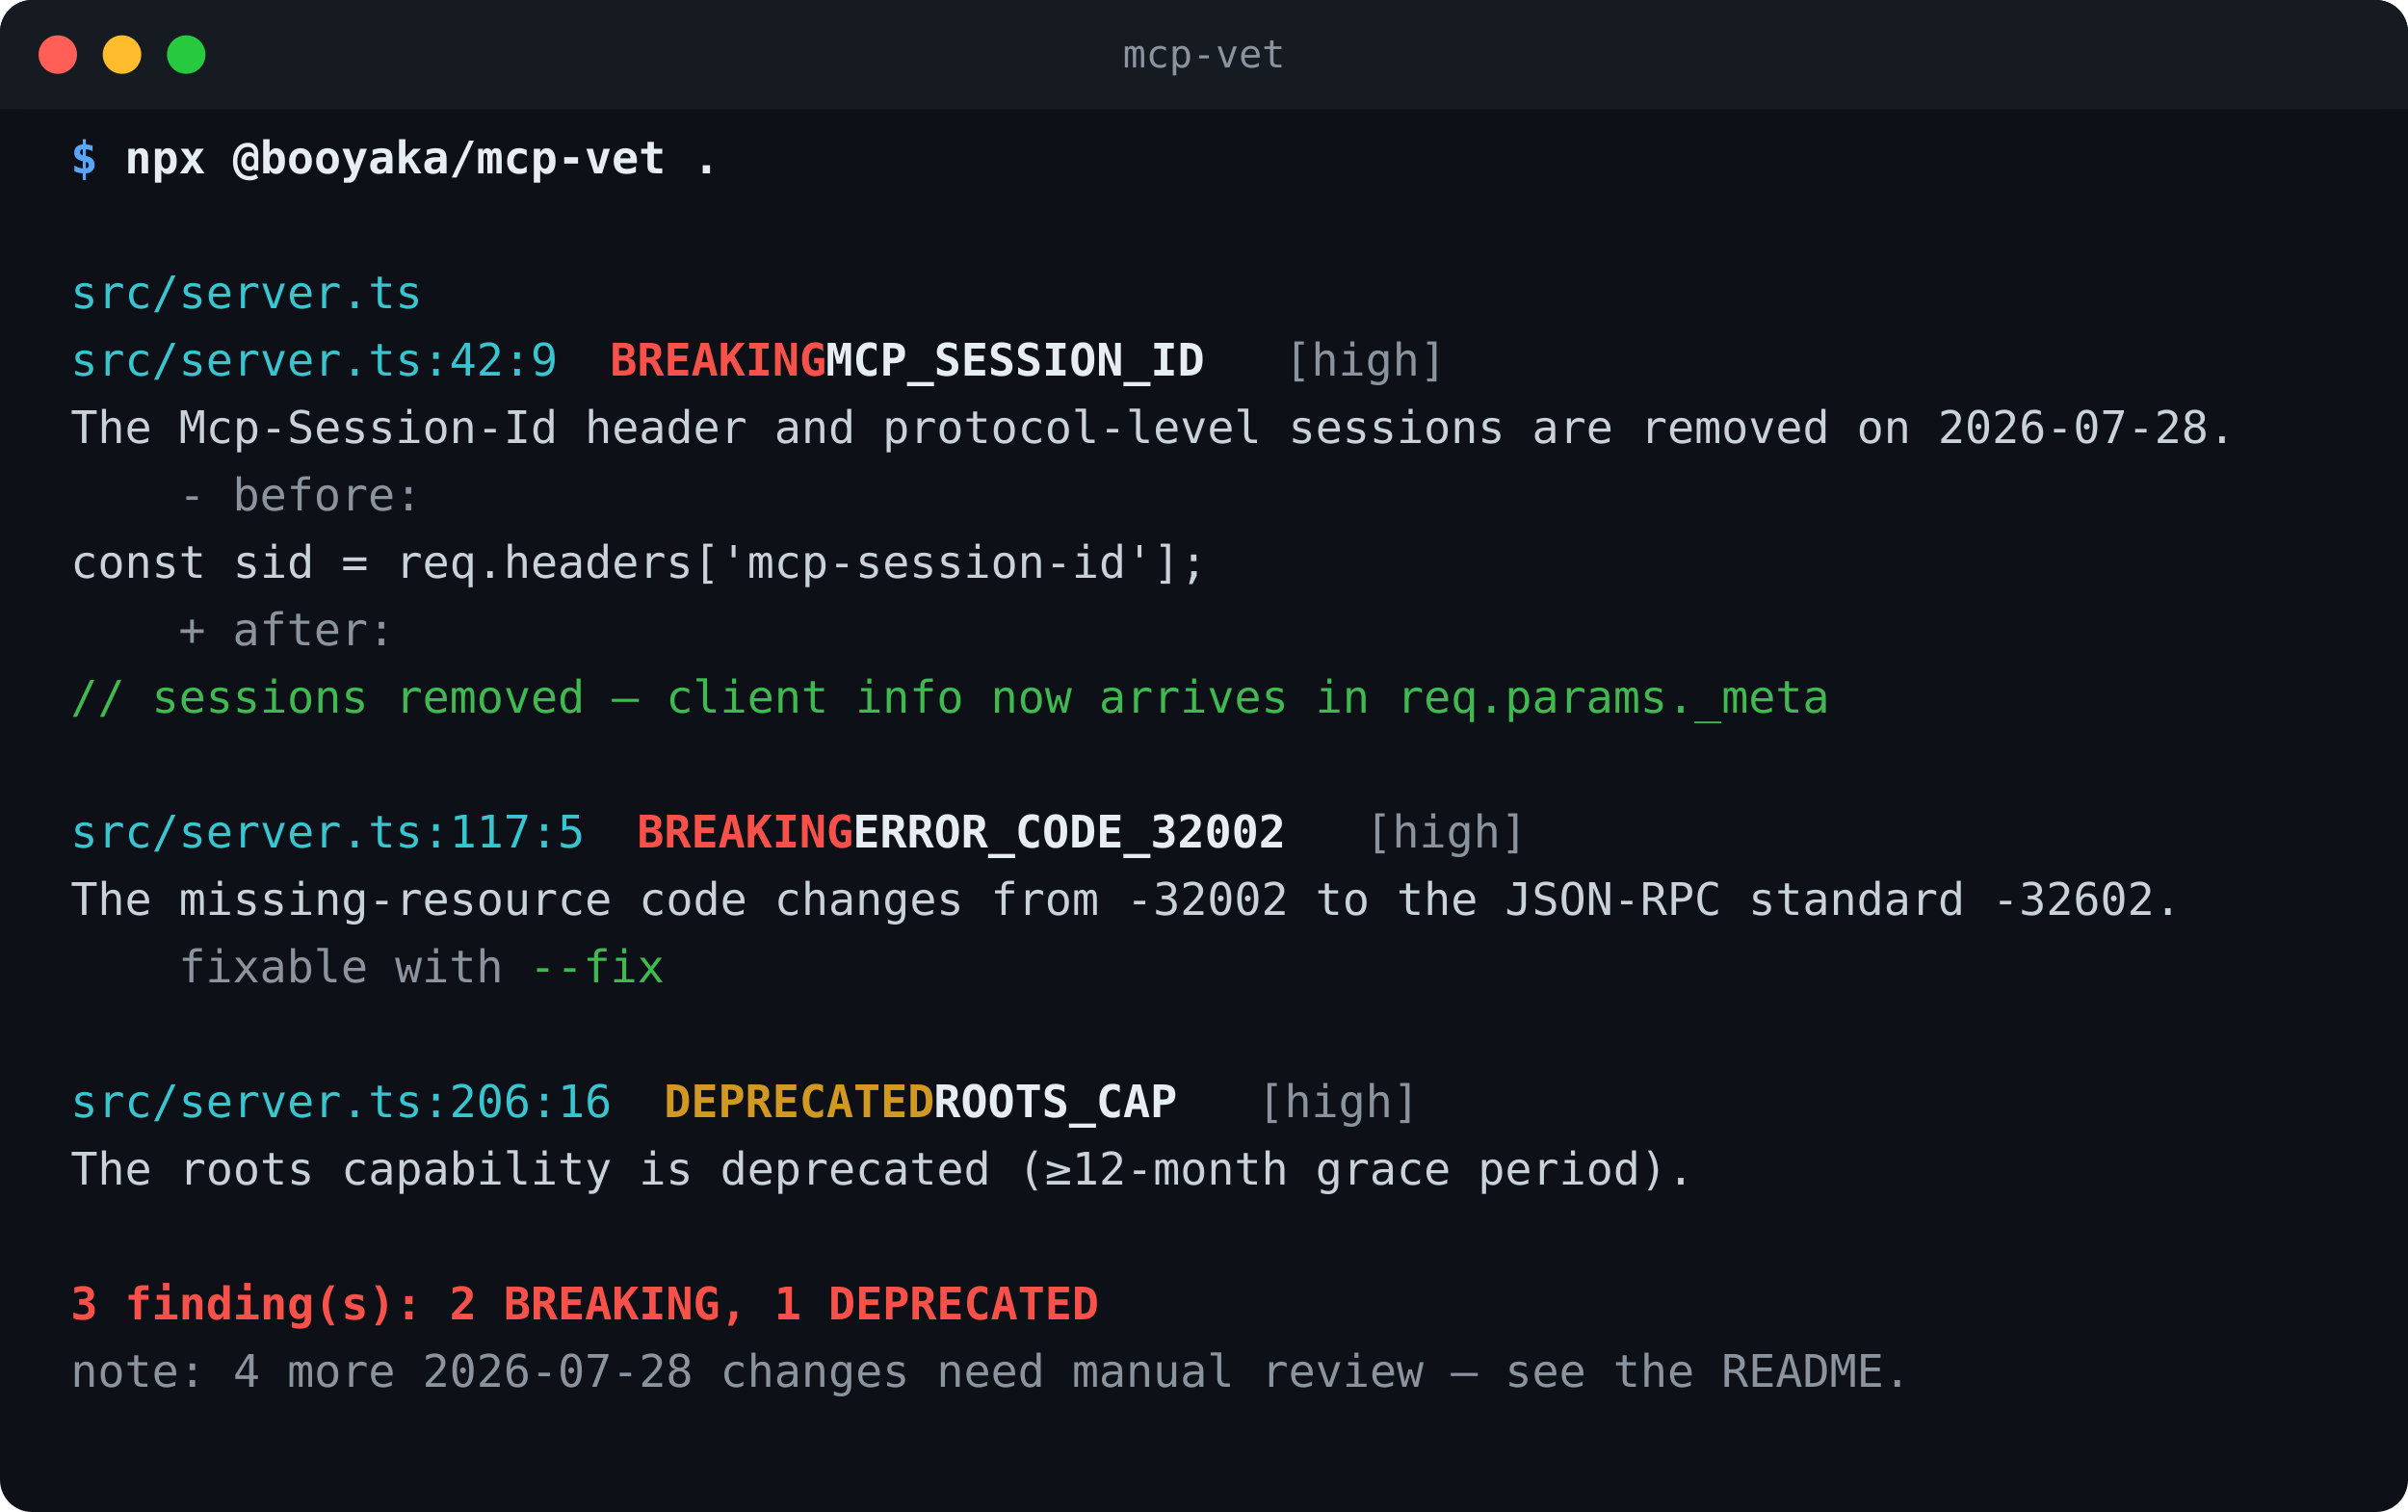
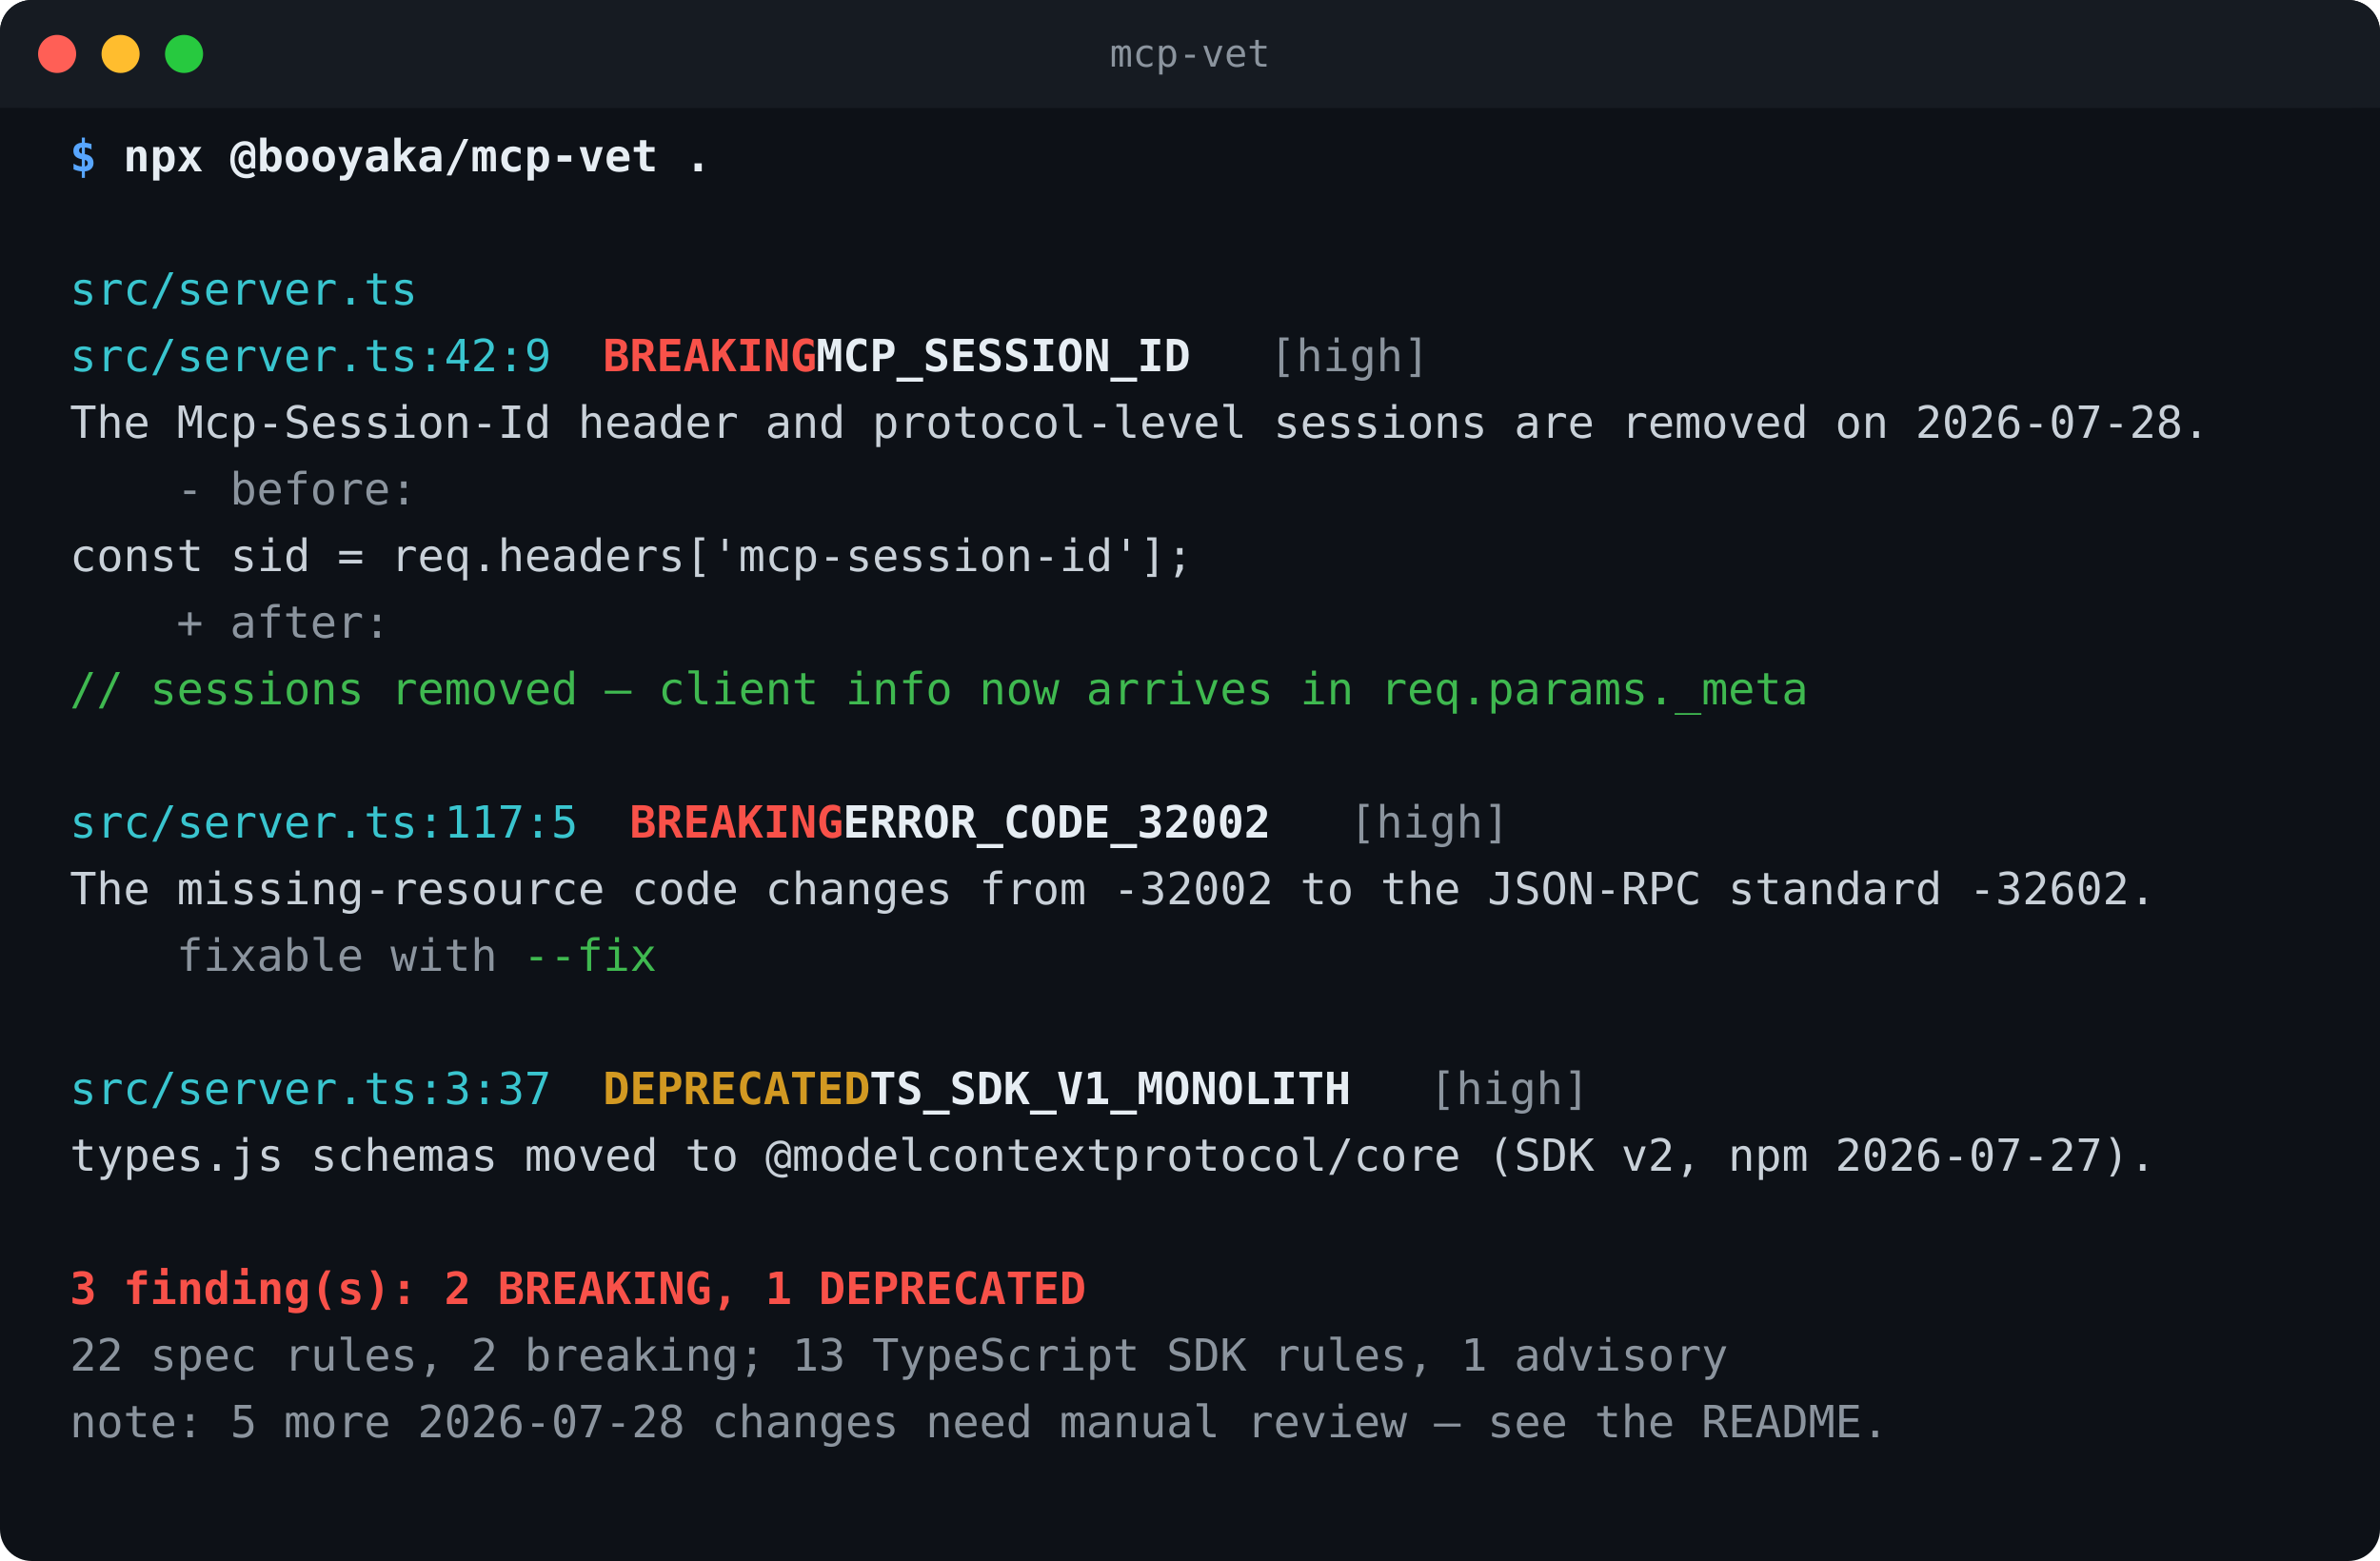
- <svg xmlns="http://www.w3.org/2000/svg" width="750" height="471" viewBox="0 0 750 471" font-family="ui-monospace, SFMono-Regular, 'SF Mono', Menlo, Consolas, monospace" font-size="14">
-   <rect width="750" height="471" rx="10" fill="#0d1117" />
+ <svg xmlns="http://www.w3.org/2000/svg" width="750" height="492" viewBox="0 0 750 492" font-family="ui-monospace, SFMono-Regular, 'SF Mono', Menlo, Consolas, monospace" font-size="14">
+   <rect width="750" height="492" rx="10" fill="#0d1117" />
  <rect width="750" height="34" rx="10" fill="#161b22" />
  <rect y="24" width="750" height="10" fill="#161b22" />
  <circle cx="18" cy="17" r="6" fill="#ff5f56" />
  <circle cx="38" cy="17" r="6" fill="#ffbd2e" />
  <circle cx="58" cy="17" r="6" fill="#27c93f" />
  <text x="375" y="21" fill="#8b949e" text-anchor="middle" font-size="12">mcp-vet</text>
  <text x="22.0" y="54" fill="#58a6ff" font-weight="700">$ </text>
  <text x="38.8" y="54" fill="#e6edf3" font-weight="700">npx @booyaka/mcp-vet .</text>
  <text x="22.0" y="96" fill="#39c5cf">src/server.ts</text>
  <text x="22.0" y="117" fill="#39c5cf">src/server.ts:42:9  </text>
  <text x="190.0" y="117" fill="#f85149" font-weight="700">BREAKING</text>
  <text x="257.2" y="117" fill="#e6edf3" font-weight="700">  MCP_SESSION_ID </text>
  <text x="400.0" y="117" fill="#8b949e">[high]</text>
  <text x="22.0" y="138" fill="#c9d1d9">    The Mcp-Session-Id header and protocol-level sessions are removed on 2026-07-28.</text>
  <text x="22.0" y="159" fill="#c9d1d9">    </text>
  <text x="55.6" y="159" fill="#8b949e">- before:</text>
  <text x="22.0" y="180" fill="#c9d1d9">      const sid = req.headers['mcp-session-id'];</text>
  <text x="22.0" y="201" fill="#c9d1d9">    </text>
  <text x="55.6" y="201" fill="#8b949e">+ after:</text>
  <text x="22.0" y="222" fill="#3fb950">      // sessions removed — client info now arrives in req.params._meta</text>
  <text x="22.0" y="264" fill="#39c5cf">src/server.ts:117:5  </text>
  <text x="198.4" y="264" fill="#f85149" font-weight="700">BREAKING</text>
  <text x="265.6" y="264" fill="#e6edf3" font-weight="700">  ERROR_CODE_32002 </text>
  <text x="425.2" y="264" fill="#8b949e">[high]</text>
  <text x="22.0" y="285" fill="#c9d1d9">    The missing-resource code changes from -32002 to the JSON-RPC standard -32602.</text>
  <text x="22.0" y="306" fill="#c9d1d9">    </text>
  <text x="55.6" y="306" fill="#8b949e">fixable with </text>
  <text x="164.8" y="306" fill="#3fb950">--fix</text>
-   <text x="22.0" y="348" fill="#39c5cf">src/server.ts:206:16  </text>
-   <text x="206.8" y="348" fill="#d29922" font-weight="700">DEPRECATED</text>
-   <text x="290.8" y="348" fill="#e6edf3" font-weight="700">  ROOTS_CAP </text>
-   <text x="391.6" y="348" fill="#8b949e">[high]</text>
-   <text x="22.0" y="369" fill="#c9d1d9">    The roots capability is deprecated (≥12-month grace period).</text>
+   <text x="22.0" y="348" fill="#39c5cf">src/server.ts:3:37  </text>
+   <text x="190.0" y="348" fill="#d29922" font-weight="700">DEPRECATED</text>
+   <text x="274.0" y="348" fill="#e6edf3" font-weight="700">  TS_SDK_V1_MONOLITH </text>
+   <text x="450.4" y="348" fill="#8b949e">[high]</text>
+   <text x="22.0" y="369" fill="#c9d1d9">    types.js schemas moved to @modelcontextprotocol/core (SDK v2, npm 2026-07-27).</text>
  <text x="22.0" y="411" fill="#f85149" font-weight="700">3 finding(s): 2 BREAKING, 1 DEPRECATED</text>
-   <text x="22.0" y="432" fill="#8b949e">note: 4 more 2026-07-28 changes need manual review — see the README.</text>
+   <text x="22.0" y="432" fill="#8b949e">22 spec rules, 2 breaking; 13 TypeScript SDK rules, 1 advisory</text>
+   <text x="22.0" y="453" fill="#8b949e">note: 5 more 2026-07-28 changes need manual review — see the README.</text>
</svg>
